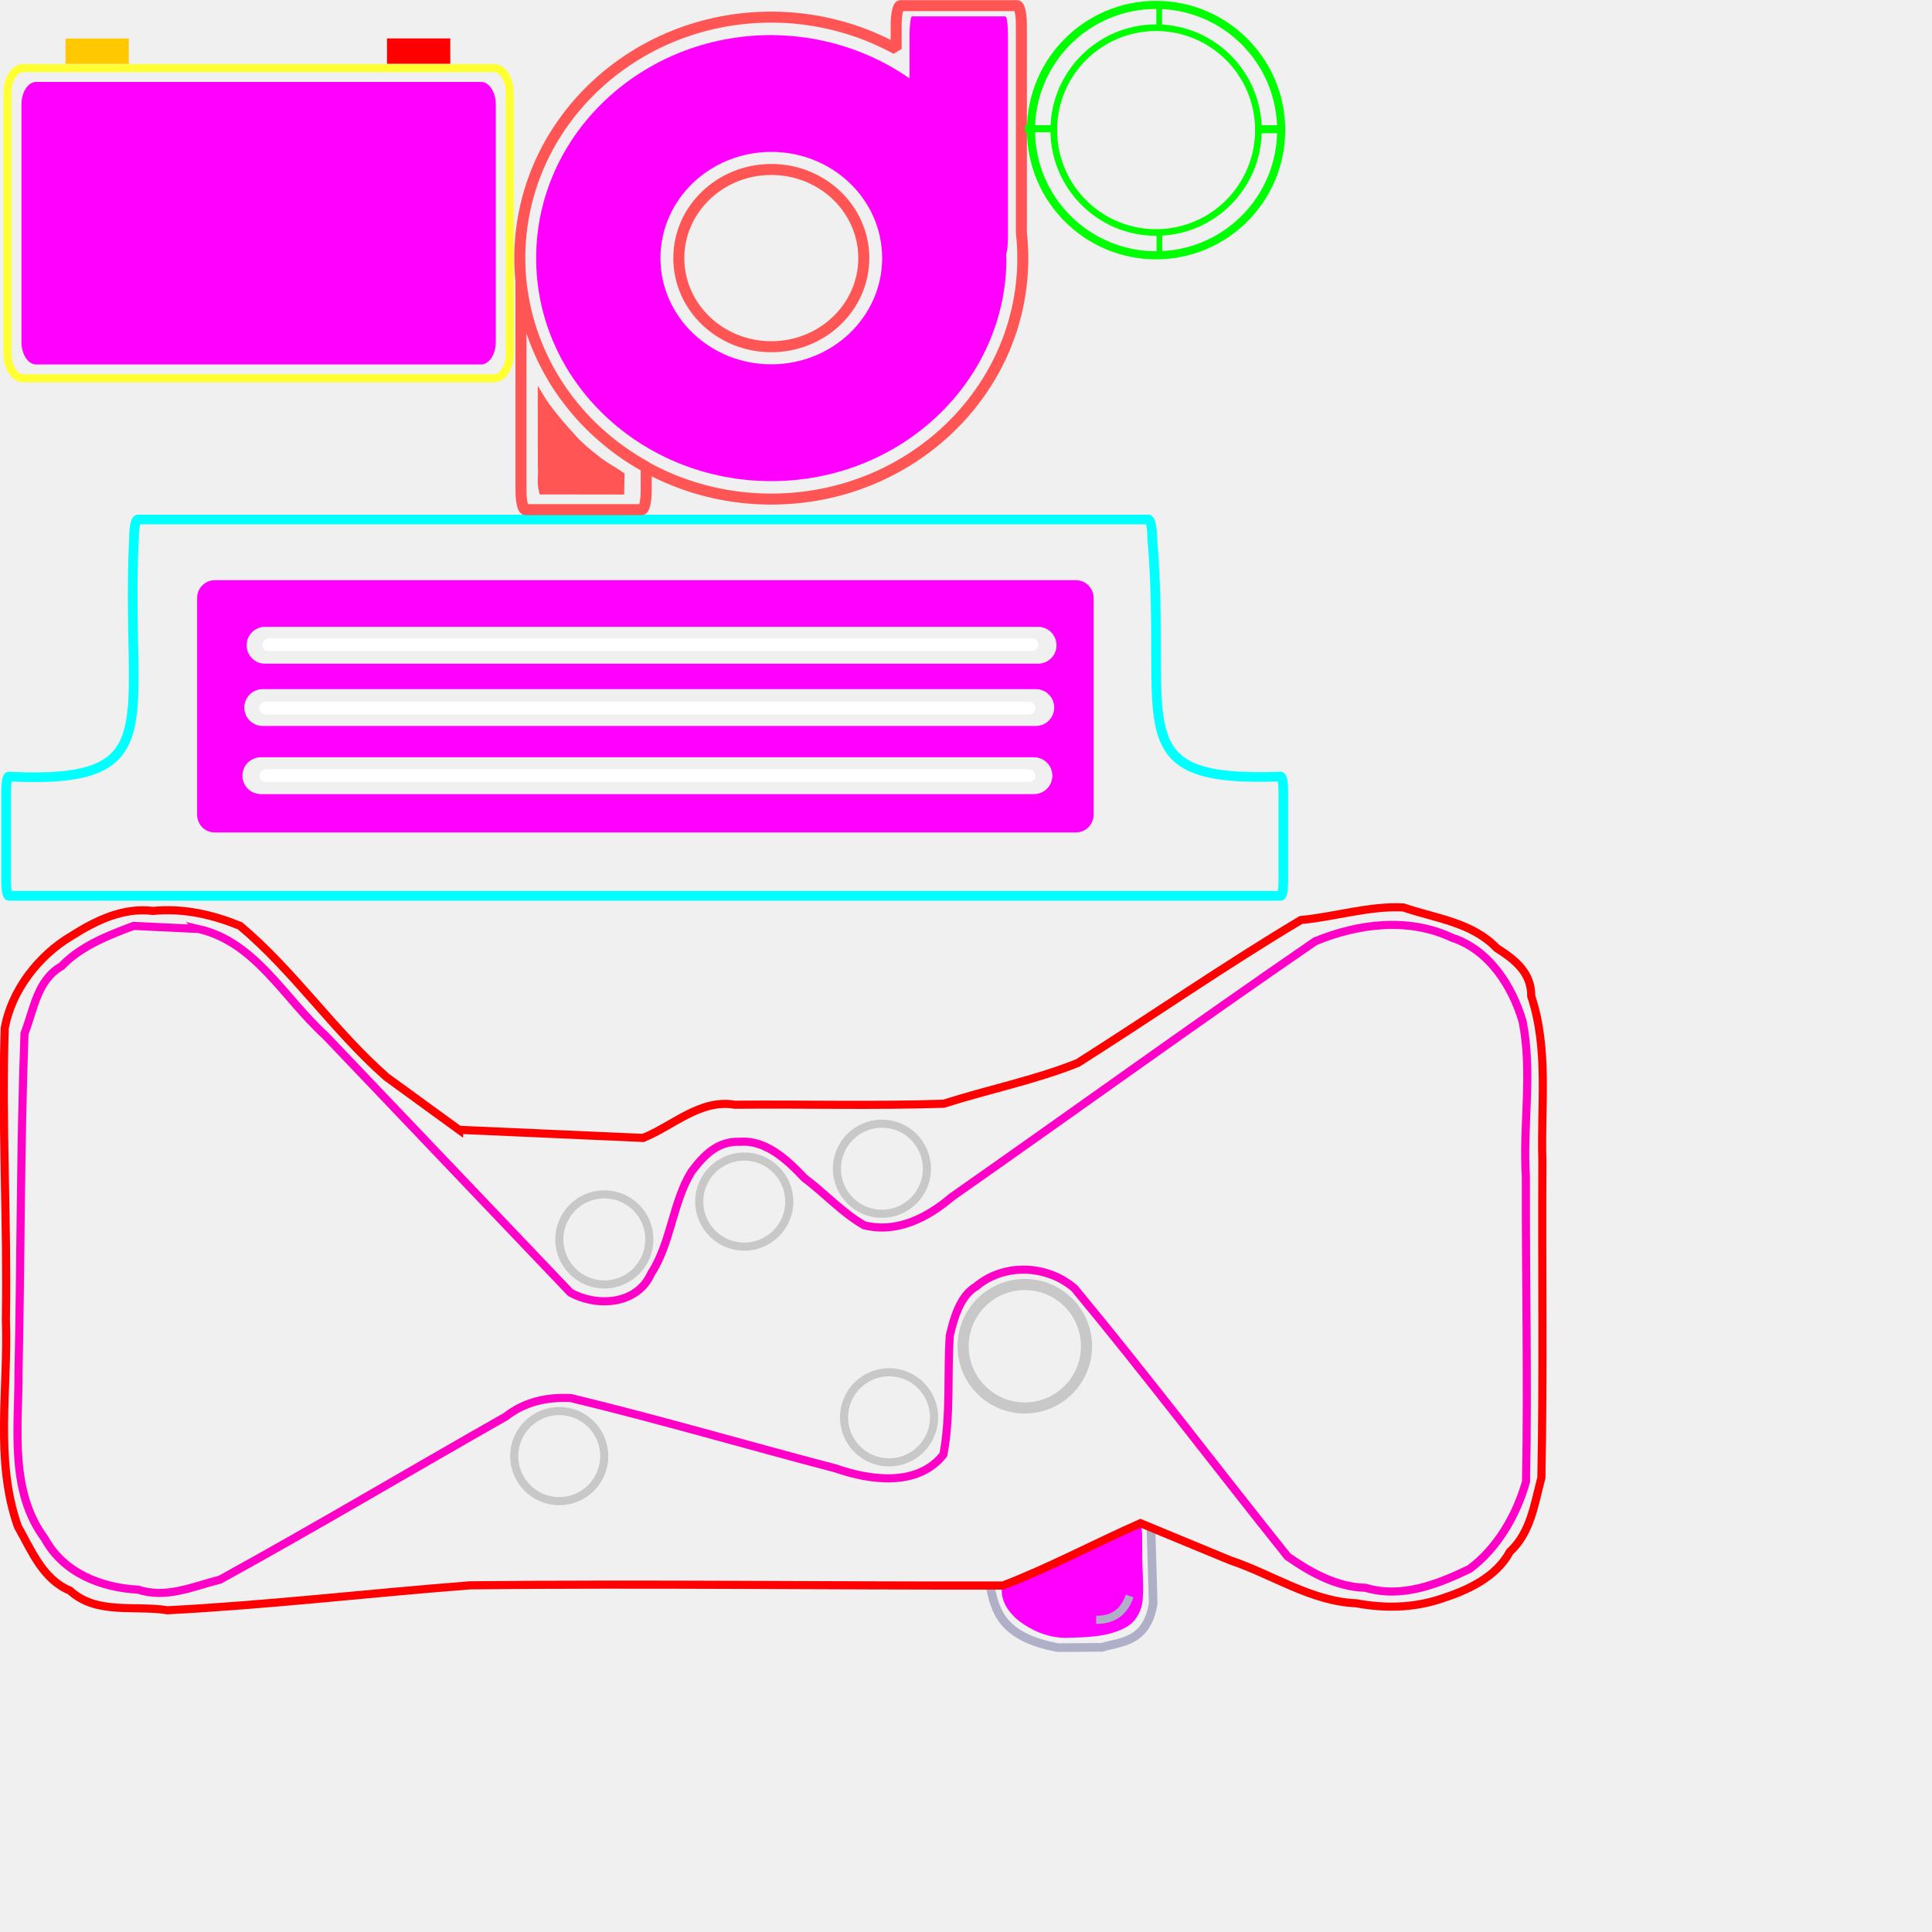
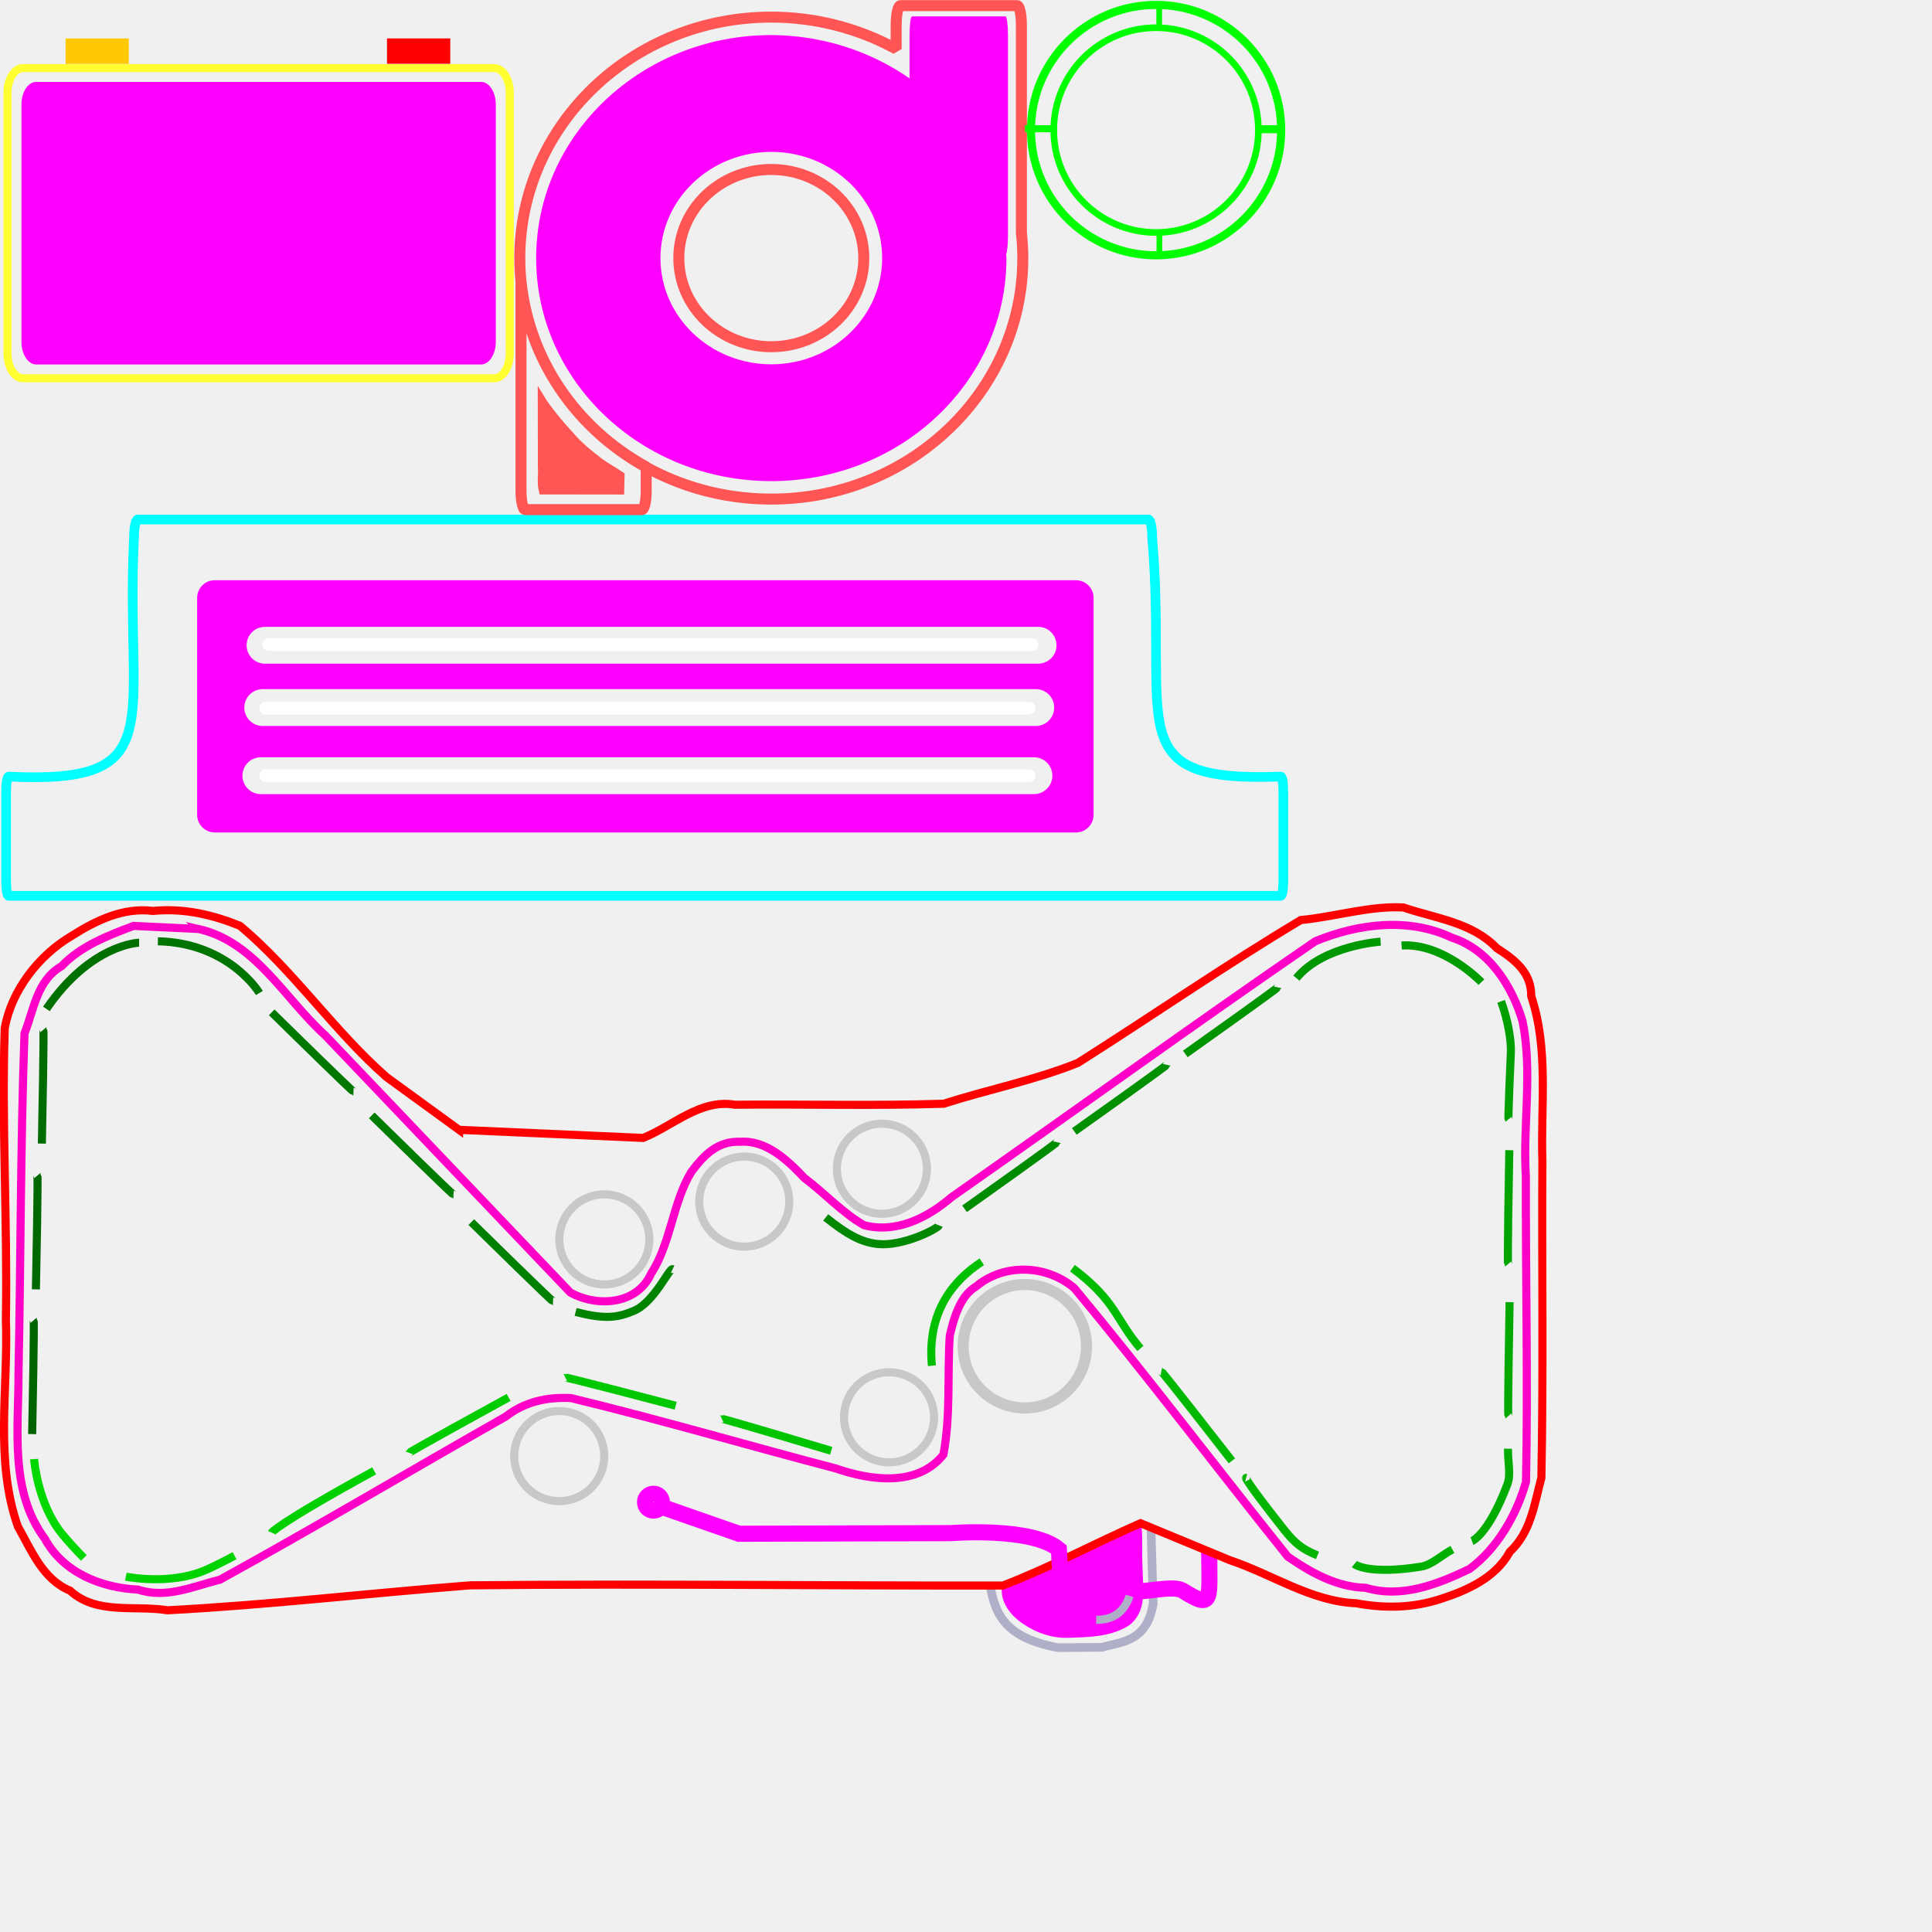
<svg xmlns="http://www.w3.org/2000/svg" width="480" height="480" viewBox="0 0 480 480" version="1.1" id="svg5">
  <defs id="defs2" />
  <g id="layer1">
    <path id="path23534-6" style="fill:#ff00ff;fill-opacity:1;fill-rule:evenodd;stroke:none;stroke-width:1.999;stroke-linejoin:miter;stroke-dasharray:none;stroke-opacity:1;paint-order:markers fill stroke" d="m 282.732,378.699 c -9.47,4.402 -19.542,9.21 -29.303,13.553 -1.857,0.725 -2.592,1.08 -4.449,1.805 -0.677,3.896 2.147,7.346 5.196,9.379 3.409,2.323 7.529,3.729 11.683,3.447 4.663,-0.116 9.583,-0.279 13.782,-2.538 2.669,-1.398 4.129,-4.345 4.288,-7.276 0.268,-3.949 -0.246,-7.9 -0.13,-11.853 -0.073,-1.92 0.077,-3.909 -0.201,-5.788 -0.215,-0.256 0.526,-0.944 -0.868,-0.728 z" />
    <path style="fill:none;fill-opacity:1;fill-rule:evenodd;stroke:#afafc8;stroke-width:2.151;stroke-dasharray:none;stroke-opacity:1;paint-order:markers fill stroke;stop-color:#000000" d="m 245.971,394.031 c 1.268,5.721 2.472,12.68 16.907,15.324 l 10.899,-0.079 c 4.462,-1.399 11.143,-1.063 12.729,-10.893 l -0.569,-19.543" id="path5741" />
-     <path style="fill:none;fill-opacity:1;fill-rule:evenodd;stroke:#ff0000;stroke-width:2.015;stroke-linejoin:miter;stroke-dasharray:none;stroke-opacity:1;paint-order:markers fill stroke" d="m 114.047,280.698 c 15.247,0.673 30.493,1.346 45.74,2.019 7.531,-3.055 14.188,-9.72 22.814,-8.248 17.274,-0.164 34.637,0.304 51.855,-0.252 11.032,-3.531 22.623,-5.837 33.31,-10.123 18.52,-11.727 36.702,-24.345 55.433,-35.516 8.474,-0.796 17.09,-3.566 25.475,-3.124 8.05,2.748 17.032,3.669 23.197,10.106 4.542,2.897 8.626,6.089 8.563,11.96 4.394,13.207 2.32,27.15 2.768,40.806 -0.157,26.273 0.264,52.62 -0.253,78.846 -1.754,6.538 -2.612,13.512 -7.835,18.363 -3.498,6.407 -10.484,9.558 -17.106,11.699 -6.902,2.279 -13.926,2.411 -21.033,1.096 -11.238,-0.456 -20.898,-7.194 -31.374,-10.683 -7.527,-3.085 -14.722,-6.124 -22.25,-9.208 -11.421,5.037 -22.629,11.045 -34.182,15.483 -43.993,0.072 -88.345,-0.501 -132.322,-0.053 -25.077,1.937 -50.143,4.902 -75.228,6.198 -8.174,-1.311 -17.605,1.184 -24.212,-4.867 -6.821,-2.842 -9.549,-9.946 -12.958,-15.928 -5.844,-16.547 -2.346,-34.33 -2.987,-51.476 0.425,-24.094 -1.067,-48.321 -0.286,-72.365 1.681,-9.329 8.373,-18.053 16.626,-22.913 6.098,-3.862 12.818,-7.123 20.207,-6.2 7.838,-0.75 14.942,0.998 21.628,3.705 13.413,11.236 23.32,26.113 36.41,37.584 6,4.364 12,8.728 18,13.093 z" id="path23314" />
    <rect style="fill:none;fill-opacity:1;stroke:#ffff32;stroke-width:2;stroke-dasharray:none;stroke-opacity:1" id="rect3800" width="124.792" height="77.065" x="1.859" y="16.917" ry="6.2" rx="3.87" />
    <rect style="fill:#ff00ff;fill-opacity:1;stroke:none;stroke-width:1.855;stroke-dasharray:none;stroke-opacity:1" id="rect3800-3" width="117.855" height="70.204" x="5.327" y="20.348" ry="5.648" rx="3.655" />
    <rect style="fill:#ff00ff" id="rect4536" width="0.637" height="1.812" x="65.008" y="25.629" ry="0.319" />
    <rect style="fill:#ffc800;fill-opacity:1;stroke:none;stroke-opacity:1" id="rect4700" width="15.716" height="6.299" x="16.285" y="9.559" rx="0" ry="3.533" />
    <rect style="fill:#ff0000;fill-opacity:1;stroke:none;stroke-opacity:1" id="rect4700-7" width="15.716" height="6.299" x="96.154" y="9.546" rx="0" ry="3.533" />
    <path id="rect12881" style="fill:none;fill-opacity:1;fill-rule:evenodd;stroke:#00ffff;stroke-width:2.399;stroke-linejoin:miter;stroke-dasharray:none;stroke-opacity:1;paint-order:markers fill stroke" d="m 34.255,129.065 c -0.528,0 -0.955,1.958 -0.955,4.389 -2.307,46.178 9.425,61.452 -31.139,59.488 -0.353,0 -0.639,1.555 -0.639,3.486 v 22.65 c 0,1.931 0.285,3.486 0.639,3.486 H 318.196 c 0.353,0 0.639,-1.555 0.639,-3.486 v -22.65 c 0,-1.931 -0.285,-3.486 -0.639,-3.486 -40.575,1.471 -27.976,-12.798 -31.941,-59.488 0,-2.431 -0.425,-4.389 -0.953,-4.389 z" />
    <path id="rect13150" style="fill:#ff00ff;fill-opacity:1;fill-rule:evenodd;stroke:none;stroke-width:2;stroke-linejoin:miter;stroke-dasharray:none;stroke-opacity:1;paint-order:markers fill stroke" d="M 53.365 144.152 C 50.934 144.152 48.979 146.108 48.979 148.539 L 48.979 202.432 C 48.979 204.862 50.934 206.82 53.365 206.82 L 267.309 206.82 C 269.739 206.82 271.697 204.862 271.697 202.432 L 271.697 148.539 C 271.697 146.108 269.739 144.152 267.309 144.152 L 53.365 144.152 z M 65.848 155.734 L 257.908 155.734 C 260.444 155.734 262.486 157.776 262.486 160.312 C 262.486 162.849 260.444 164.891 257.908 164.891 L 65.848 164.891 C 63.312 164.891 61.27 162.849 61.27 160.312 C 61.27 157.776 63.312 155.734 65.848 155.734 z M 65.279 171.213 L 257.338 171.213 C 259.874 171.213 261.916 173.255 261.916 175.791 C 261.916 178.327 259.874 180.369 257.338 180.369 L 65.279 180.369 C 62.743 180.369 60.701 178.327 60.701 175.791 C 60.701 173.255 62.743 171.213 65.279 171.213 z M 64.814 188.139 L 256.875 188.139 C 259.411 188.139 261.453 190.181 261.453 192.717 C 261.453 195.253 259.411 197.295 256.875 197.295 L 64.814 197.295 C 62.278 197.295 60.236 195.253 60.236 192.717 C 60.236 190.181 62.278 188.139 64.814 188.139 z " />
    <rect style="fill:none;fill-opacity:1;fill-rule:evenodd;stroke:#ffffff;stroke-width:2;stroke-linejoin:miter;stroke-dasharray:none;stroke-opacity:1;paint-order:markers fill stroke" id="rect13947" width="190.805" height="1.156" x="65.443" y="192.139" ry="0.578" />
    <rect style="fill:#ff00ff;fill-opacity:0;fill-rule:evenodd;stroke:#ffffff;stroke-width:3.024;stroke-linejoin:miter;stroke-dasharray:none;stroke-opacity:0;paint-order:markers fill stroke" id="rect13947-5" width="194.231" height="2.596" x="63.729" y="191.419" ry="1.298" />
    <rect style="fill:none;fill-opacity:1;fill-rule:evenodd;stroke:#ffffff;stroke-width:2;stroke-linejoin:miter;stroke-dasharray:none;stroke-opacity:1;paint-order:markers fill stroke" id="rect13947-2" width="190.805" height="1.156" x="65.429" y="175.362" ry="0.578" />
    <rect style="fill:none;fill-opacity:1;fill-rule:evenodd;stroke:#ffffff;stroke-width:2;stroke-linejoin:miter;stroke-dasharray:none;stroke-opacity:1;paint-order:markers fill stroke" id="rect13947-6" width="190.805" height="1.156" x="66.193" y="159.583" ry="0.578" />
    <path id="path8329-6-7" style="fill:#ff00ff;fill-opacity:1;stroke:none;stroke-width:5.58;stroke-dasharray:none;stroke-opacity:1" d="m 226.584,4.076 c -0.338,0 -0.611,2.109 -0.611,4.727 V 19.472 A 58.421,55.408 0 0 0 191.629,8.717 58.421,55.408 0 0 0 133.207,64.123 a 58.421,55.408 0 0 0 58.421,55.409 58.421,55.408 0 0 0 58.421,-55.409 58.421,55.408 0 0 0 -0.076,-1.016 c 0.262,-0.534 0.455,-2.354 0.455,-4.552 V 8.803 c 0,-2.618 -0.273,-4.727 -0.611,-4.727 z M 191.629,37.737 a 27.54,26.389 0 0 1 27.54,26.386 27.54,26.389 0 0 1 -27.54,26.389 27.54,26.389 0 0 1 -27.54,-26.389 27.54,26.389 0 0 1 27.54,-26.386 z" />
    <path id="rect8496-9" style="fill:none;fill-opacity:1;fill-rule:evenodd;stroke:#ff5555;stroke-width:2.733;stroke-linejoin:bevel;stroke-dasharray:none;stroke-opacity:1" d="m 129.438,69.835 v 52.057 c 0,2.618 0.481,4.727 1.077,4.727 h 28.956 c 0.596,0 1.077,-2.109 1.077,-4.727 v -5.898 A 62.485,59.873 0 0 1 129.438,69.835 Z M 223.731,1.4 c -0.596,0 -1.08,2.109 -1.08,4.727 V 12.171 A 62.485,59.873 0 0 0 191.629,4.251 62.485,59.873 0 0 0 129.144,64.123 62.485,59.873 0 0 0 191.629,123.996 62.485,59.873 0 0 0 254.113,64.123 62.485,59.873 0 0 0 253.762,57.852 V 6.127 c 0,-2.618 -0.478,-4.727 -1.074,-4.727 z m -9.124,62.724 a 22.979,22.018 0 0 1 -22.979,22.018 22.979,22.018 0 0 1 -22.979,-22.018 22.979,22.018 0 0 1 22.979,-22.018 22.979,22.018 0 0 1 22.979,22.018 z" />
    <ellipse style="fill:none;fill-opacity:1;fill-rule:evenodd;stroke:#00ff00;stroke-width:2.015;stroke-linejoin:miter;stroke-dasharray:none;stroke-opacity:1;paint-order:markers fill stroke" id="path14951-8-0-3" cx="287.223" cy="32.323" rx="31.08" ry="31.102" />
    <ellipse style="fill:none;fill-opacity:1;fill-rule:evenodd;stroke:#00ff00;stroke-width:1.648;stroke-linejoin:miter;stroke-dasharray:none;stroke-opacity:1;paint-order:markers fill stroke" id="path14951-1-7-2-6" cx="287.223" cy="32.323" rx="25.421" ry="25.439" />
    <ellipse style="fill:none;fill-opacity:1;fill-rule:evenodd;stroke:#c8c8c8;stroke-width:2.015;stroke-linejoin:miter;stroke-dasharray:none;stroke-opacity:1;paint-order:markers fill stroke" id="path17600" cx="150.145" cy="307.926" rx="11.184" ry="11.192" />
    <ellipse style="fill:none;fill-opacity:1;fill-rule:evenodd;stroke:#c8c8c8;stroke-width:2.015;stroke-linejoin:miter;stroke-dasharray:none;stroke-opacity:1;paint-order:markers fill stroke" id="path17600-3" cx="184.907" cy="298.534" rx="11.184" ry="11.192" />
    <ellipse style="fill:none;fill-opacity:1;fill-rule:evenodd;stroke:#c8c8c8;stroke-width:2.015;stroke-linejoin:miter;stroke-dasharray:none;stroke-opacity:1;paint-order:markers fill stroke" id="path17600-7" cx="219.109" cy="290.368" rx="11.184" ry="11.192" />
    <ellipse style="fill:none;fill-opacity:1;fill-rule:evenodd;stroke:#c8c8c8;stroke-width:2.761;stroke-linejoin:miter;stroke-dasharray:none;stroke-opacity:1;paint-order:markers fill stroke" id="path17600-7-5" cx="254.614" cy="334.47" rx="15.325" ry="15.336" />
    <ellipse style="fill:none;fill-opacity:1;fill-rule:evenodd;stroke:#c8c8c8;stroke-width:2.015;stroke-linejoin:miter;stroke-dasharray:none;stroke-opacity:1;paint-order:markers fill stroke" id="path17600-7-9" cx="220.884" cy="352.129" rx="11.184" ry="11.192" />
    <ellipse style="fill:none;fill-opacity:1;fill-rule:evenodd;stroke:#c8c8c8;stroke-width:2.015;stroke-linejoin:miter;stroke-dasharray:none;stroke-opacity:1;paint-order:markers fill stroke" id="path17600-7-2" cx="138.939" cy="361.763" rx="11.184" ry="11.192" />
    <path style="fill:none;fill-opacity:1;fill-rule:evenodd;stroke:#ff00c8;stroke-width:2.015;stroke-linejoin:miter;stroke-dasharray:none;stroke-opacity:1;paint-order:markers fill stroke" d="m 49.329,230.802 c 14.145,3.203 21.296,17.222 31.449,26.404 20.306,21.305 40.612,42.611 60.918,63.916 6.69,3.713 16.632,3.034 20.076,-4.715 4.949,-7.617 5.322,-17.619 10.002,-25.275 3.11,-4.146 6.547,-7.711 12.12,-7.462 6.462,-0.469 11.74,4.546 15.952,9 5.012,3.744 9.499,8.697 14.821,11.728 8.043,2.09 15.775,-1.85 21.765,-6.981 30.145,-21.121 60.022,-42.751 90.333,-63.554 10.727,-4.423 23.242,-5.997 34.034,-0.868 9.151,2.948 14.912,11.999 17.484,20.762 2.547,12.697 0.012,25.768 0.818,38.638 -0.074,25.231 0.533,50.566 0.033,75.732 -2.361,8.318 -7.116,16.556 -14.031,21.676 -7.988,3.845 -16.933,7.339 -25.812,4.68 -7.211,-0.171 -13.636,-3.8 -19.365,-7.763 -17.72,-22.138 -34.923,-44.86 -52.964,-66.635 -6.803,-5.872 -17.484,-6.338 -24.453,-0.462 -4.012,2.351 -5.534,7.923 -6.541,12.209 -0.631,9.848 0.25,19.858 -1.587,29.578 -6.4,8.038 -18.109,6.436 -26.748,3.415 -21.94,-5.739 -43.806,-12.176 -65.791,-17.482 -5.939,-0.287 -11.445,0.889 -16.201,4.605 -23.679,13.437 -47.143,27.394 -70.957,40.506 -6.732,1.688 -13.377,4.795 -20.357,2.486 -9.195,-0.457 -18.576,-4.183 -23.173,-12.622 C 2.282,370.368 4.639,355.024 4.597,341.107 5.181,313.002 5.069,284.773 6.086,256.744 c 2.385,-6.034 3.087,-13.195 9.23,-16.712 4.777,-5.027 11.633,-7.653 17.886,-9.997 l 16.128,0.768 z" id="path20655" />
    <rect style="fill:none;fill-rule:evenodd;stroke:#00ff00;stroke-width:1.683;-inkscape-stroke:none;paint-order:markers fill stroke;stop-color:#000000;stroke-opacity:1" id="rect454" width="6.235" height="0.072" x="255.498" y="31.946" ry="0" />
    <rect style="fill:none;fill-rule:evenodd;stroke:#00ff00;stroke-width:1.89;-inkscape-stroke:none;paint-order:markers fill stroke;stop-color:#000000;stroke-opacity:1" id="rect454-7" width="5.547" height="0.103" x="312.81" y="32.053" ry="0" />
    <rect style="fill:none;fill-rule:evenodd;stroke:#00ff00;stroke-width:1.342;-inkscape-stroke:none;paint-order:markers fill stroke;stop-color:#000000;stroke-opacity:1" id="rect454-5" width="0.075" height="3.838" x="287.963" y="-5.877" ry="0" transform="scale(1,-1)" />
    <rect style="fill:none;fill-rule:evenodd;stroke:#00ff00;stroke-width:1.342;-inkscape-stroke:none;paint-order:markers fill stroke;stop-color:#000000;stroke-opacity:1" id="rect454-5-3" width="0.075" height="3.838" x="288.012" y="-62.29" ry="0" transform="scale(1,-1)" />
    <path style="fill:#ff5555;fill-opacity:1;fill-rule:evenodd;stroke:#ff5555;stroke-width:1.689;stroke-opacity:1;-inkscape-stroke:none;paint-order:markers fill stroke;stop-color:#000000" d="m 141.627,107.92 c 2.209,2.666 4.781,4.689 7.497,6.786 1.602,1.182 3.581,2.213 5.209,3.358 -0.021,1.497 -0.082,2.456 -0.103,3.953 -6.507,-0.016 -12.994,-0.008 -19.501,-0.025 -0.547,-2.163 -0.089,-3.893 -0.249,-6.092 -0.019,-6.06 -8.4e-4,-10.925 -0.021,-16.985 1.504,2.499 4.996,6.732 7.167,9.004 z" id="path2598" />
    <path style="fill:none;fill-opacity:1;fill-rule:evenodd;stroke:#afafc8;stroke-width:2.015;stroke-opacity:1;-inkscape-stroke:none;paint-order:markers fill stroke;stop-color:#000000" d="m 272.346,402.434 c 4.069,0.051 6.912,-1.806 8.305,-5.919 m -8.305,5.919 c 4.069,0.051 6.912,-1.806 8.305,-5.919" id="path3824" />
+     <path style="fill:none;fill-opacity:1;fill-rule:evenodd;stroke:#006400;stroke-width:2;stroke-dasharray:none;stroke-opacity:1;paint-order:markers fill stroke;stop-color:#000000" d="M 7.991,356.295 C 8.552,328.205 8.376,327.998 8.376,327.998" id="path13456" />
+     <path style="fill:none;fill-opacity:1;fill-rule:evenodd;stroke:#006800;stroke-width:2;stroke-dasharray:none;stroke-opacity:1;paint-order:markers fill stroke;stop-color:#000000" d="m 8.921,320.342 c 0.561,-28.09 0.385,-28.298 0.385,-28.298" id="path13456-6" />
+     <path style="fill:none;fill-opacity:1;fill-rule:evenodd;stroke:#006c00;stroke-width:2;stroke-dasharray:none;stroke-opacity:1;paint-order:markers fill stroke;stop-color:#000000" d="m 10.402,284.119 c 0.561,-28.09 0.385,-28.298 0.385,-28.298" id="path13456-1" />
+     <path style="fill:none;fill-opacity:1;fill-rule:evenodd;stroke:#007000;stroke-width:2;stroke-dasharray:none;stroke-opacity:1;paint-order:markers fill stroke;stop-color:#000000" d="M 11.529,250.659 C 22.545,234.534 34.493,234.214 34.561,234.214" id="path13456-8" />
+     <path style="fill:none;fill-opacity:1;fill-rule:evenodd;stroke:#007400;stroke-width:2;stroke-dasharray:none;stroke-opacity:1;paint-order:markers fill stroke;stop-color:#000000" d="m 39.226,233.856 c 17.743,0.389 25.218,12.843 25.218,12.843" id="path13456-8-7" />
+     <path style="fill:none;fill-opacity:1;fill-rule:evenodd;stroke:#007800;stroke-width:2;stroke-dasharray:none;stroke-opacity:1;paint-order:markers fill stroke;stop-color:#000000" d="m 67.504,251.513 c 20.046,19.686 20.318,19.7 20.318,19.7" id="path13456-8-9" />
+     <path style="fill:none;fill-opacity:1;fill-rule:evenodd;stroke:#007c00;stroke-width:2;stroke-dasharray:none;stroke-opacity:1;paint-order:markers fill stroke;stop-color:#000000" d="m 92.354,277.119 c 20.046,19.686 20.318,19.7 20.318,19.7" id="path13456-8-9-2" />
+     <path style="fill:none;fill-opacity:1;fill-rule:evenodd;stroke:#008000;stroke-width:2;stroke-dasharray:none;stroke-opacity:1;paint-order:markers fill stroke;stop-color:#000000" d="m 117.086,303.629 c 20.046,19.686 20.318,19.7 20.318,19.7" id="path13456-8-9-0" />
+     <path style="fill:none;fill-opacity:1;fill-rule:evenodd;stroke:#008400;stroke-width:2;stroke-dasharray:none;stroke-opacity:1;paint-order:markers fill stroke;stop-color:#000000" d="m 143.018,325.941 c 7.575,1.999 10.633,1.323 14.444,-0.26 5.13,-2.132 8.816,-10.766 9.651,-10.359" id="path13456-8-9-23" />
+     <path style="fill:none;fill-opacity:1;fill-rule:evenodd;stroke:#008800;stroke-width:2;stroke-dasharray:none;stroke-opacity:1;paint-order:markers fill stroke;stop-color:#000000" d="m 205.147,302.458 c 5.269,4.232 8.881,6.211 12.987,6.618 6.277,0.622 14.843,-3.806 15.164,-4.634" id="path13456-8-9-23-7" />
+     <path style="fill:none;fill-opacity:1;fill-rule:evenodd;stroke:#008c00;stroke-width:2;stroke-dasharray:none;stroke-opacity:1;paint-order:markers fill stroke;stop-color:#000000" d="m 239.639,300.319 c 22.904,-16.272 22.966,-16.537 22.966,-16.537" id="path13456-8-9-0-5" />
+     <path style="fill:none;fill-opacity:1;fill-rule:evenodd;stroke:#009000;stroke-width:2;stroke-dasharray:none;stroke-opacity:1;paint-order:markers fill stroke;stop-color:#000000" d="m 266.911,281.095 c 22.904,-16.272 22.966,-16.537 22.966,-16.537" id="path13456-8-9-0-5-9" />
+     <path style="fill:none;fill-opacity:1;fill-rule:evenodd;stroke:#009400;stroke-width:2;stroke-dasharray:none;stroke-opacity:1;paint-order:markers fill stroke;stop-color:#000000" d="m 294.487,261.843 c 22.904,-16.272 22.966,-16.537 22.966,-16.537" id="path13456-8-9-0-5-2" />
+     <path style="fill:none;fill-opacity:1;fill-rule:evenodd;stroke:#009800;stroke-width:2;stroke-dasharray:none;stroke-opacity:1;paint-order:markers fill stroke;stop-color:#000000" d="m 322.085,243.016 c 6.666,-8.149 20.924,-9.068 20.924,-9.068" id="path13456-8-9-0-5-28" />
+     <path style="fill:none;fill-opacity:1;fill-rule:evenodd;stroke:#009c00;stroke-width:2;stroke-dasharray:none;stroke-opacity:1;paint-order:markers fill stroke;stop-color:#000000" d="m 348.225,234.9 c 10.509,-0.638 19.823,9.107 19.823,9.107" id="path13456-8-9-0-5-28-9" />
+     <path style="fill:none;fill-opacity:1;fill-rule:evenodd;stroke:#00a000;stroke-width:2;stroke-dasharray:none;stroke-opacity:1;paint-order:markers fill stroke;stop-color:#000000" d="m 372.944,248.775 c 1.639,4.511 2.562,9.531 2.421,12.765 -0.717,16.414 -0.598,16.561 -0.598,16.561" id="path13456-8-9-0-5-2-7" />
+     <path style="fill:none;fill-opacity:1;fill-rule:evenodd;stroke:#00a400;stroke-width:2;stroke-dasharray:none;stroke-opacity:1;paint-order:markers fill stroke;stop-color:#000000" d="m 374.983,285.767 c -0.499,28.091 -0.323,28.298 -0.323,28.298" id="path13456-8-9-0-5-2-3" />
+     <path style="fill:none;fill-opacity:1;fill-rule:evenodd;stroke:#00a800;stroke-width:2;stroke-dasharray:none;stroke-opacity:1;paint-order:markers fill stroke;stop-color:#000000" d="m 375.056,323.515 c -0.499,28.091 -0.323,28.298 -0.323,28.298" id="path13456-8-9-0-5-2-3-6" />
+     <path style="fill:none;fill-opacity:1;fill-rule:evenodd;stroke:#00b400;stroke-width:2;stroke-dasharray:none;stroke-opacity:1;paint-order:markers fill stroke;stop-color:#000000" d="m 327.326,386.435 c -3.932,-1.619 -5.638,-3.038 -8.341,-6.44 -10.331,-13.079 -9.393,-12.825 -9.393,-12.825" id="path13456-8-9-0-5-2-3-6-3" />
+     <path style="fill:none;fill-opacity:1;fill-rule:evenodd;stroke:#00ac00;stroke-width:2;stroke-dasharray:none;stroke-opacity:1;paint-order:markers fill stroke;stop-color:#000000" d="m 374.659,359.928 c -0.059,3.321 0.765,6.419 -0.15,8.84 -4.759,12.595 -8.807,14.106 -8.807,14.106" id="path13456-8-9-0-5-2-3-1" />
+     <path style="fill:none;fill-opacity:1;fill-rule:evenodd;stroke:#00b000;stroke-width:2;stroke-dasharray:none;stroke-opacity:1;paint-order:markers fill stroke;stop-color:#000000" d="m 360.847,384.948 c -2.91,1.601 -5.188,3.857 -7.743,4.268 -13.293,2.138 -16.618,-0.622 -16.618,-0.622" id="path13456-8-9-0-5-2-3-1-2" />
+     <path style="fill:none;fill-opacity:1;fill-rule:evenodd;stroke:#00b800;stroke-width:2;stroke-dasharray:none;stroke-opacity:1;paint-order:markers fill stroke;stop-color:#000000" d="M 306.06,362.947 C 288.804,340.774 288.537,340.724 288.537,340.724" id="path13456-8-9-0-5-2-3-6-1" />
+     <path style="fill:none;fill-opacity:1;fill-rule:evenodd;stroke:#00bc00;stroke-width:2;stroke-dasharray:none;stroke-opacity:1;paint-order:markers fill stroke;stop-color:#000000" d="m 283.337,335.006 c -6.191,-7.144 -5.932,-11.758 -16.889,-19.935" id="path13456-8-9-0-5-2-3-6-9" />
+     <path style="fill:none;fill-opacity:1;fill-rule:evenodd;stroke:#00c000;stroke-width:2;stroke-dasharray:none;stroke-opacity:1;paint-order:markers fill stroke;stop-color:#000000" d="m 243.934,313.488 c -6.773,4.377 -13.714,12.209 -12.402,25.818" id="path13456-8-9-0-5-2-3-6-9-4" />
+     <path style="fill:none;fill-opacity:1;fill-rule:evenodd;stroke:#00c400;stroke-width:2;stroke-dasharray:none;stroke-opacity:1;paint-order:markers fill stroke;stop-color:#000000" d="m 206.506,360.445 c -26.913,-8.066 -27.16,-7.952 -27.16,-7.952" id="path13456-8-9-0-5-2-3-6-1-7" />
+     <path style="fill:none;fill-opacity:1;fill-rule:evenodd;stroke:#00c800;stroke-width:2;stroke-dasharray:none;stroke-opacity:1;paint-order:markers fill stroke;stop-color:#000000" d="m 167.87,349.251 c -27.174,-7.14 -27.417,-7.017 -27.417,-7.017" id="path13456-8-9-0-5-2-3-6-1-8" />
+     <path style="fill:none;fill-opacity:1;fill-rule:evenodd;stroke:#00cc00;stroke-width:2;stroke-dasharray:none;stroke-opacity:1;paint-order:markers fill stroke;stop-color:#000000" d="m 126.362,347.183 c -24.634,13.511 -24.726,13.767 -24.726,13.767" id="path13456-8-9-0-5-2-3-6-1-8-4" />
+     <path style="fill:none;fill-opacity:1;fill-rule:evenodd;stroke:#00d000;stroke-width:2;stroke-dasharray:none;stroke-opacity:1;paint-order:markers fill stroke;stop-color:#000000" d="m 92.957,365.424 c -24.634,13.511 -25.451,15.356 -25.451,15.356" id="path13456-8-9-0-5-2-3-6-1-8-4-5" />
+     <path style="fill:none;fill-opacity:1;fill-rule:evenodd;stroke:#00d400;stroke-width:2;stroke-dasharray:none;stroke-opacity:1;paint-order:markers fill stroke;stop-color:#000000" d="m 58.266,386.498 c -2.232,1.224 -5.308,2.769 -7.245,3.602 -8.953,3.847 -19.754,1.608 -19.754,1.608" id="path13456-8-9-0-5-2-3-6-1-8-4-0" />
+     <path style="fill:none;fill-opacity:1;fill-rule:evenodd;stroke:#00d800;stroke-width:2;stroke-dasharray:none;stroke-opacity:1;paint-order:markers fill stroke;stop-color:#000000" d="m 20.83,387.066 c -1.785,-1.815 -4.109,-4.354 -5.437,-5.992 C 9.255,373.506 8.471,362.503 8.471,362.503" id="path13456-8-9-0-5-2-3-6-1-8-4-0-3" />
+     <path style="fill:#000000;fill-opacity:0;fill-rule:evenodd;stroke:#ff00ff;stroke-width:4;stroke-dasharray:none;stroke-opacity:1;paint-order:markers fill stroke;stop-color:#000000" d="m 283.036,395.368 c 4.003,-0.23 8.861,-1.411 10.903,-0.13 7.462,4.681 6.533,2.522 6.487,-9.61" id="path1508" />
+     <path style="fill:none;fill-opacity:1;fill-rule:evenodd;stroke:#ff0000;stroke-width:2.015;stroke-linejoin:miter;stroke-dasharray:none;stroke-opacity:1;paint-order:markers fill stroke" d="m 114.047,280.698 c 15.247,0.673 30.493,1.346 45.74,2.019 7.531,-3.055 14.188,-9.72 22.814,-8.248 17.274,-0.164 34.637,0.304 51.855,-0.252 11.032,-3.531 22.623,-5.837 33.31,-10.123 18.52,-11.727 36.702,-24.345 55.433,-35.516 8.474,-0.796 17.09,-3.566 25.475,-3.124 8.05,2.748 17.032,3.669 23.197,10.106 4.542,2.897 8.626,6.089 8.563,11.96 4.394,13.207 2.32,27.15 2.768,40.806 -0.157,26.273 0.264,52.62 -0.253,78.846 -1.754,6.538 -2.612,13.512 -7.835,18.363 -3.498,6.407 -10.484,9.558 -17.106,11.699 -6.902,2.279 -13.926,2.411 -21.033,1.096 -11.238,-0.456 -20.898,-7.194 -31.374,-10.683 -7.527,-3.085 -14.722,-6.124 -22.25,-9.208 -11.421,5.037 -22.629,11.045 -34.182,15.483 -43.993,0.072 -88.345,-0.501 -132.322,-0.053 -25.077,1.937 -50.143,4.902 -75.228,6.198 -8.174,-1.311 -17.605,1.184 -24.212,-4.867 -6.821,-2.842 -9.549,-9.946 -12.958,-15.928 -5.844,-16.547 -2.346,-34.33 -2.987,-51.476 0.425,-24.094 -1.067,-48.321 -0.286,-72.365 1.681,-9.329 8.373,-18.053 16.626,-22.913 6.098,-3.862 12.818,-7.123 20.207,-6.2 7.838,-0.75 14.942,0.998 21.628,3.705 13.413,11.236 23.32,26.113 36.41,37.584 6,4.364 12,8.728 18,13.093 z" id="path23314" />
+     <path id="path1017" style="fill:#000000;fill-opacity:0;fill-rule:evenodd;stroke:#ff00ff;stroke-width:4;stroke-dasharray:none;stroke-opacity:1;paint-order:markers fill stroke;stop-color:#000000" d="m 263.942,400.549 -0.861,-15.598 c -6.713,-5.65 -26.841,-4.051 -26.841,-4.051 l -36.669,0.108 -15.975,0.047 -20.205,-7.043 m 1.059,-0.796 a 2.1,2.1 0 0 1 -2.1,2.1 2.1,2.1 0 0 1 -2.1,-2.1 2.1,2.1 0 0 1 2.1,-2.1 2.1,2.1 0 0 1 2.1,2.1 z" />
  </g>
</svg>
